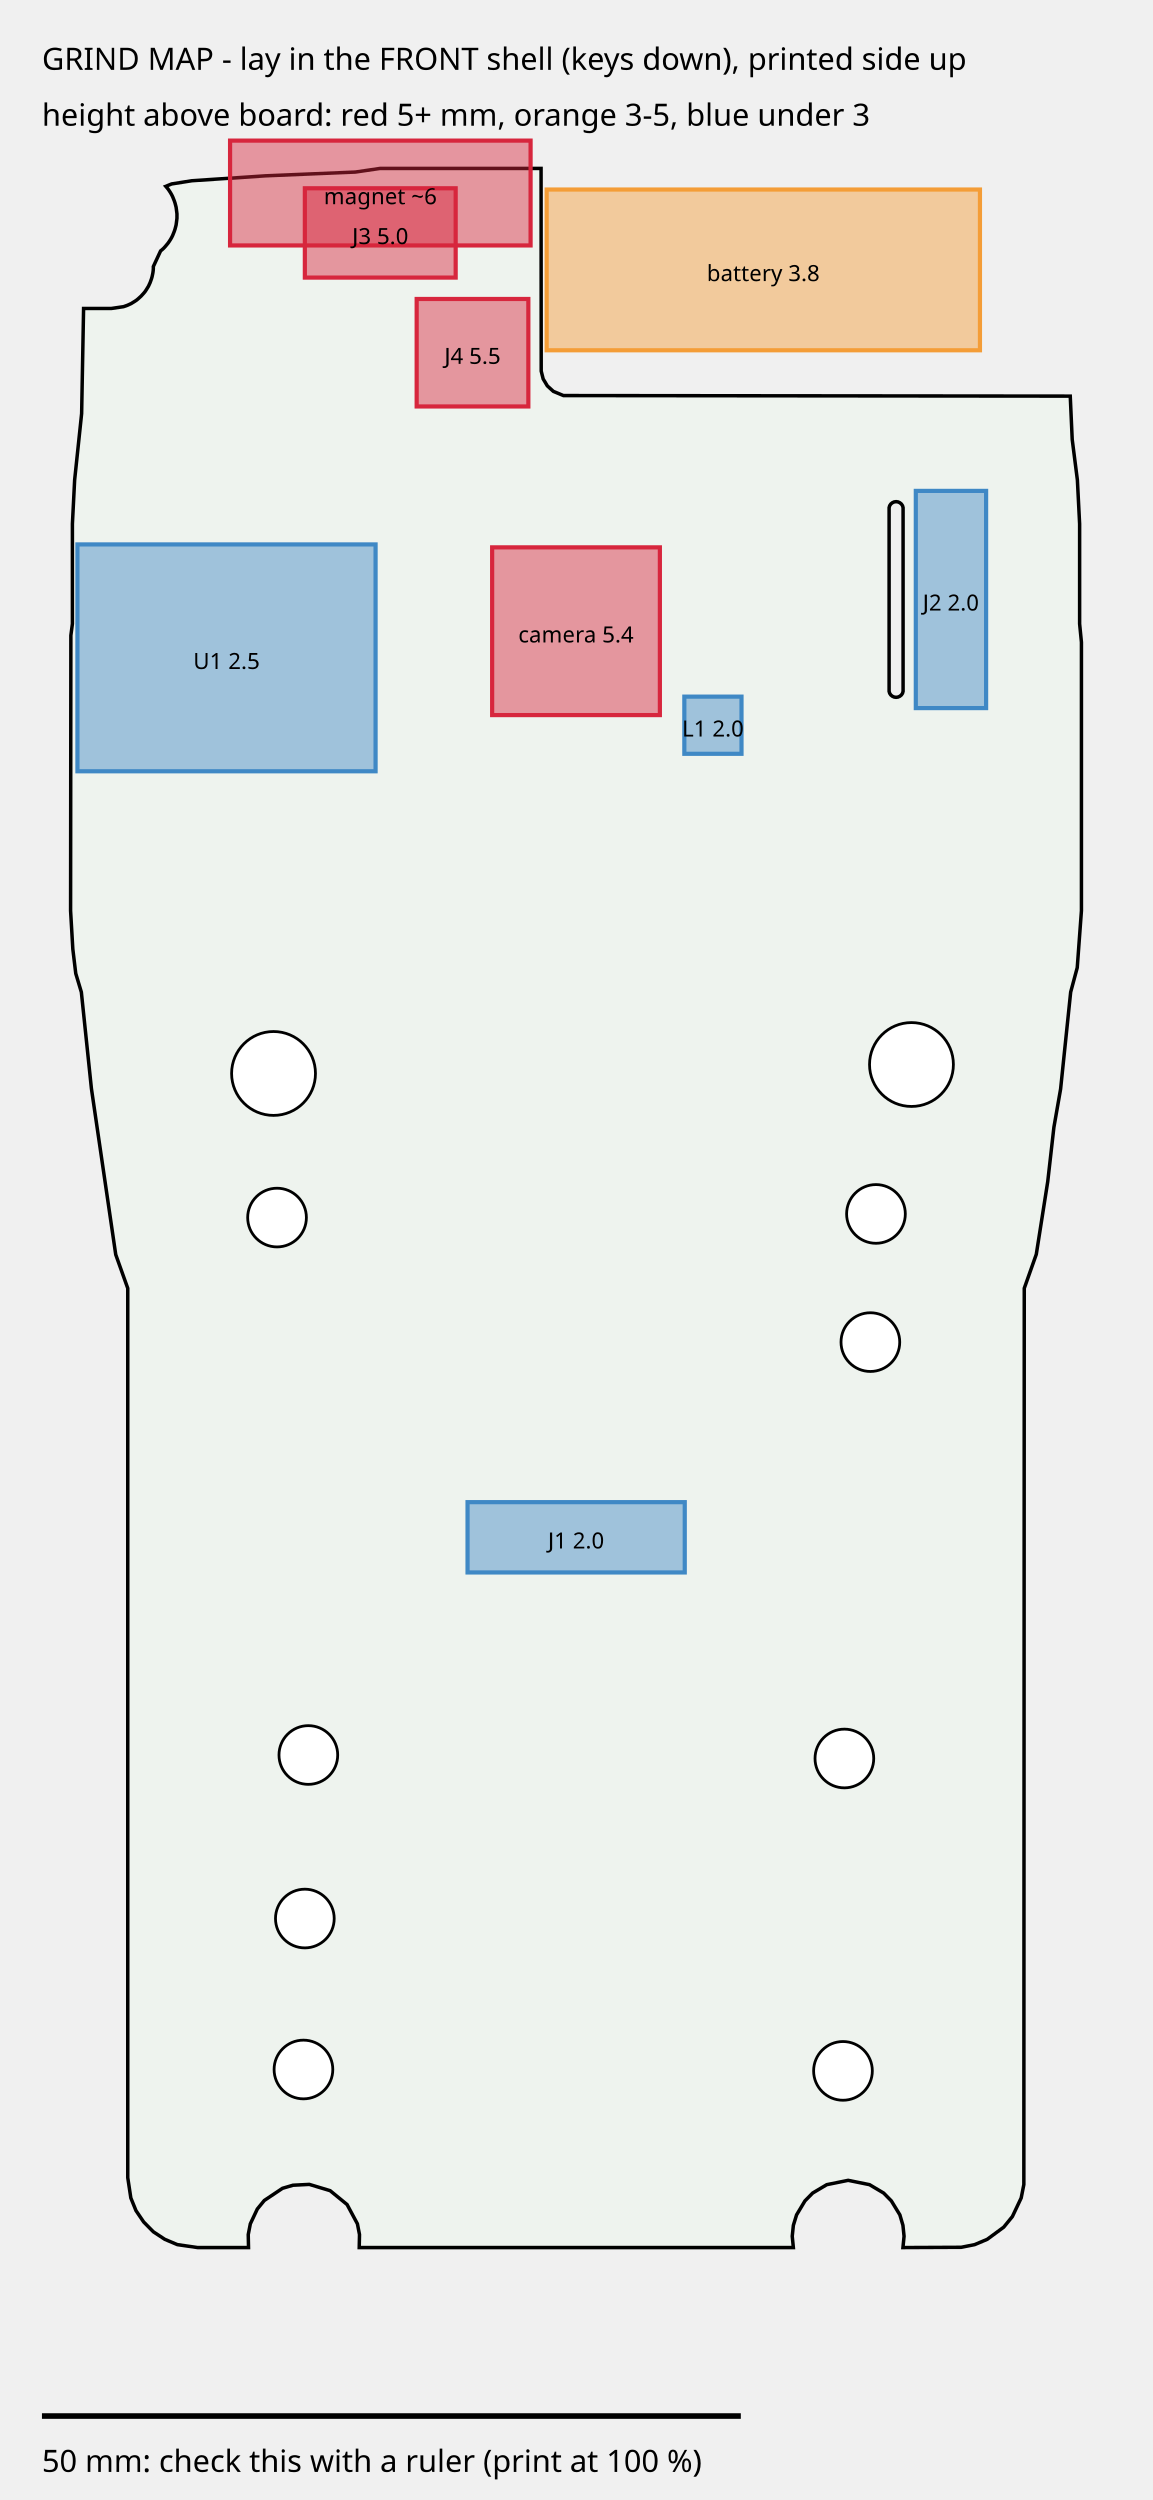
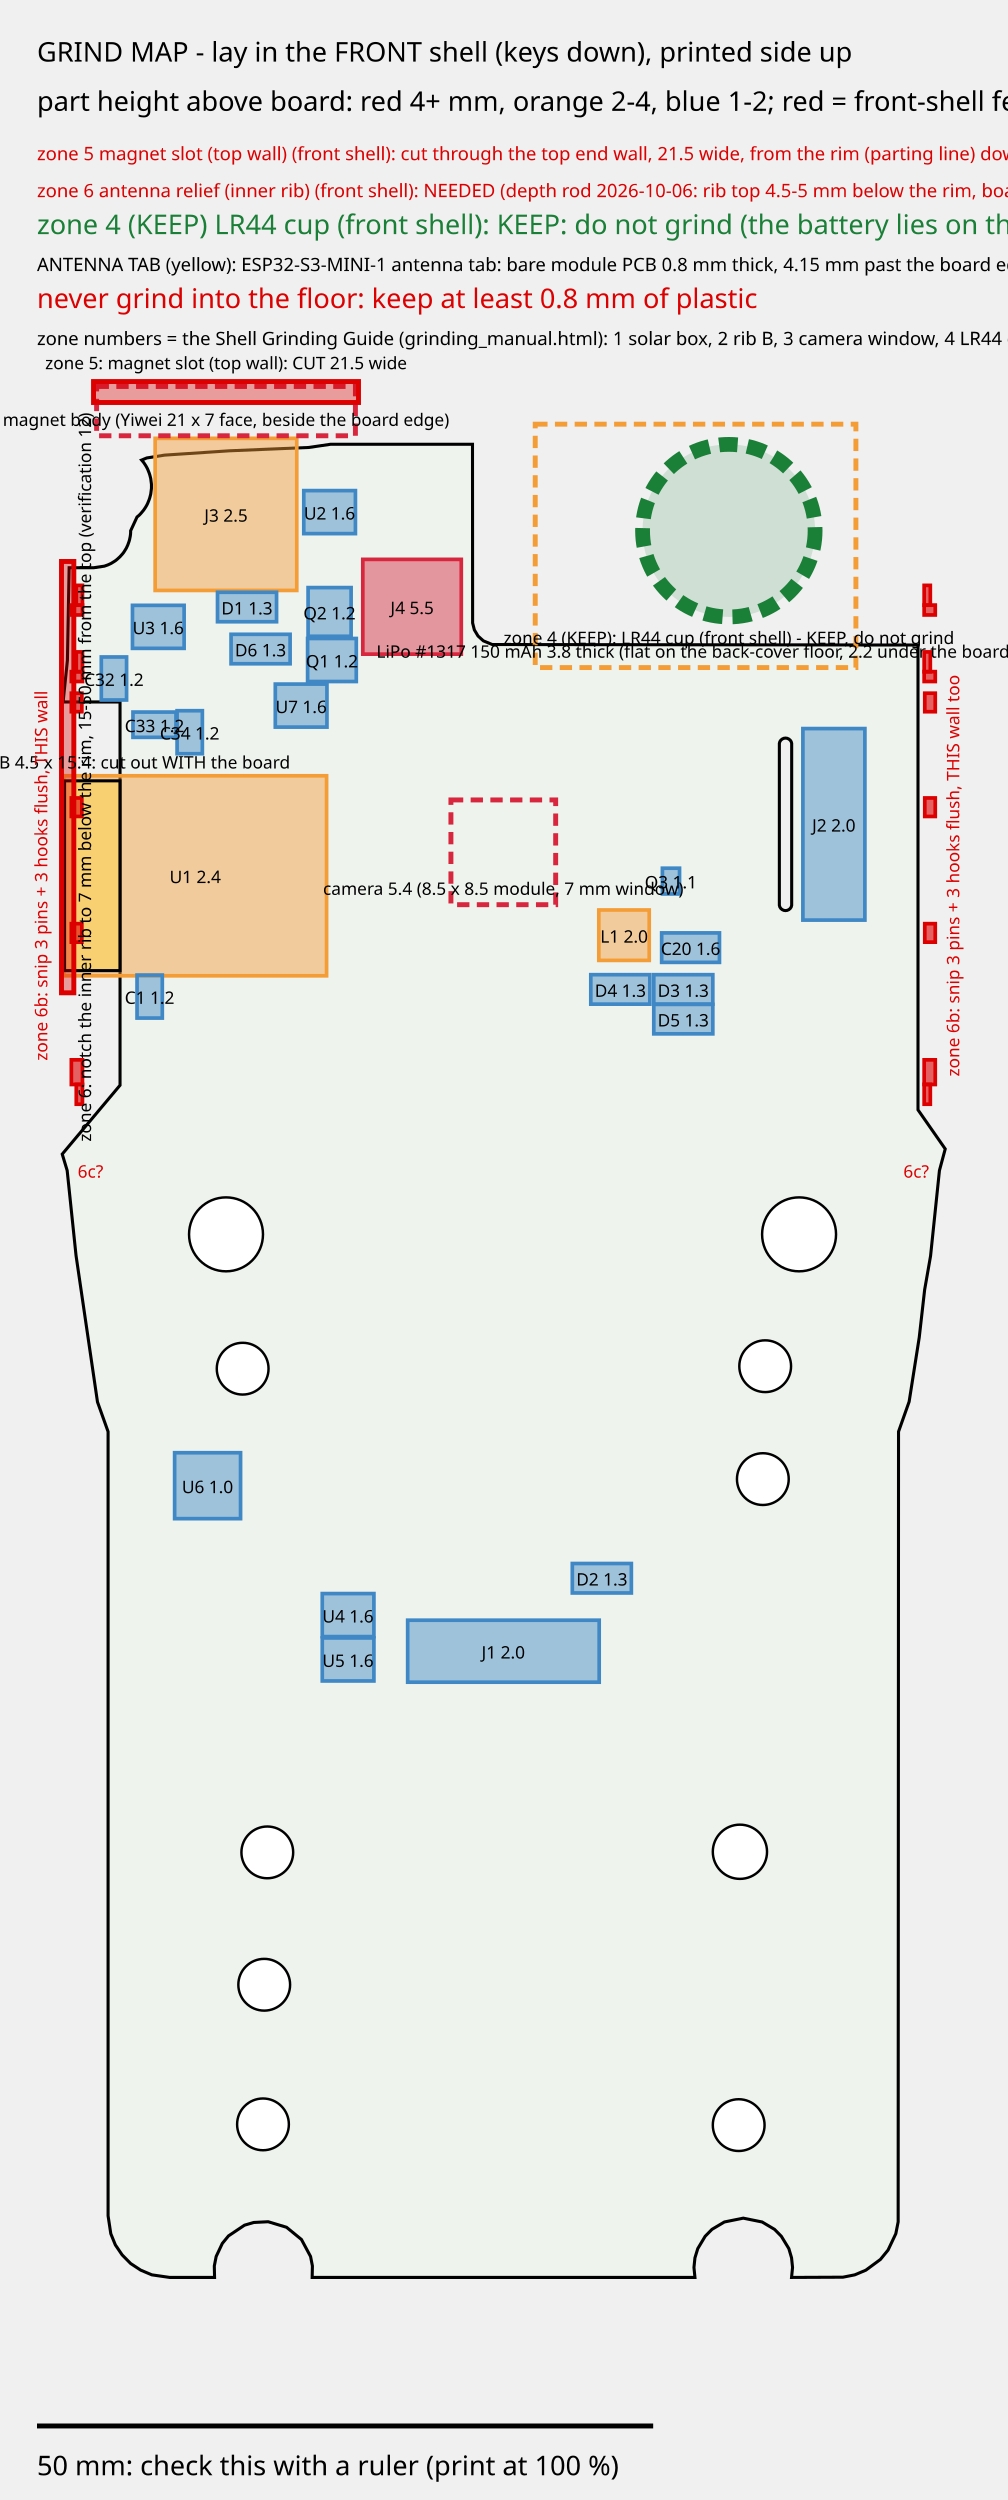
- <svg xmlns="http://www.w3.org/2000/svg" width="82.42mm" height="178.86mm" viewBox="108.79 49.94 82.42 178.86">
-   <style>.t{font:1.6px sans-serif;text-anchor:middle}.s{font:2.2px sans-serif}</style>
+ <svg xmlns="http://www.w3.org/2000/svg" width="81.75mm" height="202.86mm" viewBox="109.16 25.94 81.75 202.86">
+   <style>.t{font:1.4px sans-serif;text-anchor:middle}.s{font:2.2px sans-serif}</style>
  <g>
-     <path d="M147.51,76.49 L147.65,77.05 L147.95,77.55 L148.38,77.94 L149.10,78.24 L185.36,78.28 L185.50,81.38 L185.87,84.28 L186.03,87.42 L186.03,94.57 L186.16,95.89 L186.16,115.10 L185.86,119.17 L185.39,120.92 L184.67,127.85 L184.19,130.59 L183.75,134.47 L182.93,139.68 L182.07,142.11 L182.04,206.23 L181.85,207.19 L181.22,208.52 L180.60,209.28 L179.42,210.15 L178.52,210.53 L177.56,210.72 L173.39,210.74 L173.47,209.93 L173.39,209.15 L173.17,208.40 L172.56,207.40 L172.01,206.84 L171.00,206.24 L169.47,205.93 L167.94,206.24 L166.93,206.84 L166.38,207.40 L165.78,208.40 L165.55,209.15 L165.47,209.93 L165.55,210.74 L134.49,210.74 L134.51,209.81 L134.36,209.04 L133.62,207.66 L132.41,206.67 L130.92,206.22 L129.75,206.28 L129.00,206.50 L127.70,207.37 L127.20,207.98 L126.70,209.04 L126.55,209.81 L126.57,210.74 L122.93,210.74 L121.48,210.53 L120.58,210.15 L119.76,209.61 L119.07,208.91 L118.52,208.10 L118.15,207.19 L117.93,205.74 L117.93,142.11 L117.07,139.70 L115.33,127.82 L114.61,120.92 L114.21,119.59 L114.00,117.84 L113.84,115.10 L113.86,95.40 L113.97,94.57 L113.97,87.42 L114.13,84.28 L114.63,79.53 L114.77,72.01 L116.75,72.01 L117.63,71.88 L117.77,71.83 L117.91,71.78 L118.04,71.72 L118.17,71.66 L118.30,71.58 L118.43,71.50 L118.55,71.42 L118.66,71.33 L118.77,71.23 L118.88,71.13 L118.98,71.02 L119.08,70.91 L119.17,70.80 L119.25,70.68 L119.33,70.55 L119.41,70.42 L119.47,70.29 L119.53,70.16 L119.58,70.02 L119.63,69.88 L119.67,69.74 L119.70,69.60 L119.73,69.45 L119.75,69.30 L119.76,69.16 L119.76,69.01 L120.28,67.89 L120.38,67.81 L120.50,67.70 L120.61,67.58 L120.71,67.46 L120.81,67.34 L120.90,67.21 L120.99,67.07 L121.07,66.93 L121.14,66.79 L121.20,66.64 L121.26,66.49 L121.31,66.34 L121.35,66.19 L121.39,66.03 L121.41,65.88 L121.43,65.72 L121.45,65.56 L121.45,65.40 L121.45,65.24 L121.43,65.08 L121.41,64.92 L121.39,64.77 L121.35,64.61 L121.31,64.46 L121.26,64.31 L121.20,64.16 L121.14,64.01 L121.07,63.87 L120.99,63.73 L120.90,63.59 L120.81,63.46 L120.71,63.34 L120.65,63.27 L121.07,63.10 L122.52,62.87 L127.77,62.52 L134.21,62.25 L135.98,61.99 L147.50,61.99 Z M172.76,85.85 L172.63,85.91 L172.52,86.00 L172.44,86.12 L172.40,86.26 L172.40,86.33 L172.40,99.33 L172.40,99.40 L172.44,99.54 L172.52,99.66 L172.63,99.75 L172.76,99.81 L172.90,99.83 L173.04,99.81 L173.17,99.75 L173.28,99.66 L173.36,99.54 L173.40,99.40 L173.40,99.33 L173.40,86.33 L173.40,86.26 L173.36,86.12 L173.28,86.00 L173.17,85.91 L173.04,85.85 L172.90,85.83 Z" fill="#eef3ee" fill-rule="evenodd" stroke="#000" stroke-width="0.25" />
-     <circle cx="128.36" cy="126.74" r="3.00" fill="#fff" stroke="#000" stroke-width="0.2" />
-     <circle cx="130.85" cy="175.50" r="2.10" fill="#fff" stroke="#000" stroke-width="0.2" />
-     <circle cx="130.50" cy="198.00" r="2.10" fill="#fff" stroke="#000" stroke-width="0.2" />
-     <circle cx="169.10" cy="198.10" r="2.10" fill="#fff" stroke="#000" stroke-width="0.2" />
+     <path d="M147.51,76.49 L147.65,77.05 L147.95,77.55 L148.38,77.94 L149.10,78.24 L183.65,78.28 L183.65,116.00 L185.86,119.17 L185.39,120.92 L184.67,127.85 L184.19,130.59 L183.75,134.47 L182.93,139.68 L182.07,142.11 L182.04,206.23 L181.85,207.19 L181.22,208.52 L180.60,209.28 L179.42,210.15 L178.52,210.53 L177.56,210.72 L173.39,210.74 L173.47,209.93 L173.39,209.15 L173.17,208.40 L172.56,207.40 L172.01,206.84 L171.00,206.24 L169.47,205.93 L167.94,206.24 L166.93,206.84 L166.38,207.40 L165.78,208.40 L165.55,209.15 L165.47,209.93 L165.55,210.74 L134.49,210.74 L134.51,209.81 L134.36,209.04 L133.62,207.66 L132.41,206.67 L130.92,206.22 L129.75,206.28 L129.00,206.50 L127.70,207.37 L127.20,207.98 L126.70,209.04 L126.55,209.81 L126.57,210.74 L122.93,210.74 L121.48,210.53 L120.58,210.15 L119.76,209.61 L119.07,208.91 L118.52,208.10 L118.15,207.19 L117.93,205.74 L117.93,142.11 L117.07,139.70 L115.33,127.82 L114.61,120.92 L114.21,119.59 L118.90,114.00 L118.90,82.90 L114.28,82.90 L114.63,79.53 L114.77,72.01 L116.75,72.01 L117.63,71.88 L117.77,71.83 L117.91,71.78 L118.04,71.72 L118.17,71.66 L118.30,71.58 L118.43,71.50 L118.55,71.42 L118.66,71.33 L118.77,71.23 L118.88,71.13 L118.98,71.02 L119.08,70.91 L119.17,70.80 L119.25,70.68 L119.33,70.55 L119.41,70.42 L119.47,70.29 L119.53,70.16 L119.58,70.02 L119.63,69.88 L119.67,69.74 L119.70,69.60 L119.73,69.45 L119.75,69.30 L119.76,69.16 L119.76,69.01 L120.28,67.89 L120.38,67.81 L120.50,67.70 L120.61,67.58 L120.71,67.46 L120.81,67.34 L120.90,67.21 L120.99,67.07 L121.07,66.93 L121.14,66.79 L121.20,66.64 L121.26,66.49 L121.31,66.34 L121.35,66.19 L121.39,66.03 L121.41,65.88 L121.43,65.72 L121.45,65.56 L121.45,65.40 L121.45,65.24 L121.43,65.08 L121.41,64.92 L121.39,64.77 L121.35,64.61 L121.31,64.46 L121.26,64.31 L121.20,64.16 L121.14,64.01 L121.07,63.87 L120.99,63.73 L120.90,63.59 L120.81,63.46 L120.71,63.34 L120.65,63.27 L121.07,63.10 L122.52,62.87 L127.77,62.52 L134.21,62.25 L135.98,61.99 L147.50,61.99 Z M172.76,85.85 L172.63,85.91 L172.52,86.00 L172.44,86.12 L172.40,86.26 L172.40,86.33 L172.40,99.33 L172.40,99.40 L172.44,99.54 L172.52,99.66 L172.63,99.75 L172.76,99.81 L172.90,99.83 L173.04,99.81 L173.17,99.75 L173.28,99.66 L173.36,99.54 L173.40,99.40 L173.40,99.33 L173.40,86.33 L173.40,86.26 L173.36,86.12 L173.28,86.00 L173.17,85.91 L173.04,85.85 L172.90,85.83 Z" fill="#eef3ee" fill-rule="evenodd" stroke="#000" stroke-width="0.25" />
+     <circle cx="127.50" cy="126.10" r="3.00" fill="#fff" stroke="#000" stroke-width="0.2" />
+     <circle cx="130.85" cy="176.25" r="2.10" fill="#fff" stroke="#000" stroke-width="0.2" />
+     <circle cx="169.10" cy="198.38" r="2.10" fill="#fff" stroke="#000" stroke-width="0.2" />
+     <circle cx="130.50" cy="198.32" r="2.10" fill="#fff" stroke="#000" stroke-width="0.2" />
    <circle cx="174.00" cy="126.10" r="3.00" fill="#fff" stroke="#000" stroke-width="0.2" />
    <circle cx="171.06" cy="145.96" r="2.10" fill="#fff" stroke="#000" stroke-width="0.2" />
-     <circle cx="130.60" cy="187.20" r="2.10" fill="#fff" stroke="#000" stroke-width="0.2" />
-     <circle cx="128.61" cy="137.05" r="2.10" fill="#fff" stroke="#000" stroke-width="0.2" />
-     <circle cx="169.20" cy="175.75" r="2.10" fill="#fff" stroke="#000" stroke-width="0.2" />
-     <circle cx="171.46" cy="136.79" r="2.10" fill="#fff" stroke="#000" stroke-width="0.2" />
-     <rect x="144.00" y="89.10" width="12.00" height="12.00" fill="#d7263d" fill-opacity=".45" stroke="#d7263d" stroke-width="0.3" />
-     <rect x="147.90" y="63.50" width="31.00" height="11.50" fill="#f49d37" fill-opacity=".45" stroke="#f49d37" stroke-width="0.3" />
-     <rect x="125.25" y="60.00" width="21.50" height="7.50" fill="#d7263d" fill-opacity=".45" stroke="#d7263d" stroke-width="0.3" />
+     <circle cx="130.60" cy="186.99" r="2.10" fill="#fff" stroke="#000" stroke-width="0.2" />
+     <circle cx="128.85" cy="137.00" r="2.10" fill="#fff" stroke="#000" stroke-width="0.2" />
+     <circle cx="169.20" cy="176.20" r="2.20" fill="#fff" stroke="#000" stroke-width="0.2" />
+     <circle cx="171.25" cy="136.80" r="2.10" fill="#fff" stroke="#000" stroke-width="0.2" />
+     <rect x="162.85" y="101.64" width="4.69" height="2.39" fill="#3f88c5" fill-opacity=".45" stroke="#3f88c5" stroke-width="0.3" />
+     <rect x="131.50" y="81.45" width="4.19" height="3.49" fill="#3f88c5" fill-opacity=".45" stroke="#3f88c5" stroke-width="0.3" />
    <rect x="174.31" y="85.06" width="5.03" height="15.54" fill="#3f88c5" fill-opacity=".45" stroke="#3f88c5" stroke-width="0.3" />
+     <rect x="117.38" y="79.25" width="2.05" height="3.49" fill="#3f88c5" fill-opacity=".45" stroke="#3f88c5" stroke-width="0.3" />
+     <rect x="121.75" y="61.51" width="11.49" height="12.34" fill="#f49d37" fill-opacity=".45" stroke="#f49d37" stroke-width="0.3" />
    <rect x="138.60" y="71.33" width="7.99" height="7.69" fill="#d7263d" fill-opacity=".45" stroke="#d7263d" stroke-width="0.3" />
+     <rect x="119.95" y="83.72" width="3.49" height="2.05" fill="#3f88c5" fill-opacity=".45" stroke="#3f88c5" stroke-width="0.3" />
+     <rect x="123.53" y="83.61" width="2.05" height="3.49" fill="#3f88c5" fill-opacity=".45" stroke="#3f88c5" stroke-width="0.3" />
+     <rect x="157.10" y="105.03" width="4.79" height="2.39" fill="#3f88c5" fill-opacity=".45" stroke="#3f88c5" stroke-width="0.3" />
+     <rect x="126.81" y="74.00" width="4.79" height="2.39" fill="#3f88c5" fill-opacity=".45" stroke="#3f88c5" stroke-width="0.3" />
+     <rect x="162.21" y="105.03" width="4.79" height="2.39" fill="#3f88c5" fill-opacity=".45" stroke="#3f88c5" stroke-width="0.3" />
    <rect x="142.24" y="157.41" width="15.54" height="5.03" fill="#3f88c5" fill-opacity=".45" stroke="#3f88c5" stroke-width="0.3" />
-     <rect x="157.75" y="99.78" width="4.09" height="4.09" fill="#3f88c5" fill-opacity=".45" stroke="#3f88c5" stroke-width="0.3" />
-     <rect x="130.60" y="63.41" width="10.79" height="6.39" fill="#d7263d" fill-opacity=".45" stroke="#d7263d" stroke-width="0.3" />
-     <rect x="114.33" y="88.89" width="21.33" height="16.23" fill="#3f88c5" fill-opacity=".45" stroke="#3f88c5" stroke-width="0.3" />
+     <rect x="119.91" y="75.06" width="4.19" height="3.49" fill="#3f88c5" fill-opacity=".45" stroke="#3f88c5" stroke-width="0.3" />
+     <rect x="157.75" y="99.78" width="4.09" height="4.09" fill="#f49d37" fill-opacity=".45" stroke="#f49d37" stroke-width="0.3" />
+     <rect x="135.31" y="158.85" width="4.19" height="3.49" fill="#3f88c5" fill-opacity=".45" stroke="#3f88c5" stroke-width="0.3" />
+     <rect x="133.81" y="65.75" width="4.19" height="3.49" fill="#3f88c5" fill-opacity=".45" stroke="#3f88c5" stroke-width="0.3" />
+     <rect x="162.21" y="107.44" width="4.79" height="2.39" fill="#3f88c5" fill-opacity=".45" stroke="#3f88c5" stroke-width="0.3" />
+     <rect x="127.91" y="77.41" width="4.79" height="2.39" fill="#3f88c5" fill-opacity=".45" stroke="#3f88c5" stroke-width="0.3" />
+     <rect x="162.91" y="96.39" width="1.39" height="2.09" fill="#3f88c5" fill-opacity=".45" stroke="#3f88c5" stroke-width="0.3" />
+     <rect x="135.31" y="155.25" width="4.19" height="3.49" fill="#3f88c5" fill-opacity=".45" stroke="#3f88c5" stroke-width="0.3" />
+     <rect x="114.33" y="88.89" width="21.33" height="16.23" fill="#f49d37" fill-opacity=".45" stroke="#f49d37" stroke-width="0.3" />
+     <rect x="120.28" y="105.06" width="2.05" height="3.49" fill="#3f88c5" fill-opacity=".45" stroke="#3f88c5" stroke-width="0.3" />
+     <rect x="155.60" y="152.81" width="4.79" height="2.39" fill="#3f88c5" fill-opacity=".45" stroke="#3f88c5" stroke-width="0.3" />
+     <rect x="134.16" y="73.62" width="3.49" height="3.95" fill="#3f88c5" fill-opacity=".45" stroke="#3f88c5" stroke-width="0.3" />
+     <rect x="134.12" y="77.75" width="3.95" height="3.49" fill="#3f88c5" fill-opacity=".45" stroke="#3f88c5" stroke-width="0.3" />
+     <rect x="123.33" y="143.82" width="5.35" height="5.35" fill="#3f88c5" fill-opacity=".45" stroke="#3f88c5" stroke-width="0.3" />
+     <rect x="145.75" y="90.85" width="8.50" height="8.50" fill="none" stroke="#d7263d" stroke-width="0.4" stroke-dasharray="1 0.6" />
+     <rect x="152.59" y="60.36" width="26.02" height="19.75" fill="none" stroke="#f49d37" stroke-width="0.4" stroke-dasharray="1 0.6" />
+     <rect x="117.00" y="57.30" width="21.00" height="4.00" fill="none" stroke="#d7263d" stroke-width="0.4" stroke-dasharray="1 0.6" />
+     <rect x="114.4" y="89.3" width="4.50" height="15.40" fill="#ffd54f" fill-opacity=".55" stroke="#000" stroke-width="0.25" />
+     <circle cx="168.30" cy="69.00" r="7.00" fill="#1a7f37" fill-opacity=".15" stroke="#1a7f37" stroke-width="1.2" stroke-dasharray="1.5 0.8" />
+     <rect x="116.75" y="56.9" width="21.5" height="1.7" fill="#d00" fill-opacity=".35" stroke="#d00" stroke-width="0.4" />
+     <rect x="114.15" y="71.5" width="1.0" height="35.0" fill="#d00" fill-opacity=".35" stroke="#d00" stroke-width="0.4" />
+     <rect x="114.95" y="100.89" width="0.85" height="1.50" fill="#d00" fill-opacity=".6" stroke="#d00" stroke-width="0.3" />
+     <rect x="114.95" y="90.69" width="0.85" height="1.50" fill="#d00" fill-opacity=".6" stroke="#d00" stroke-width="0.3" />
+     <rect x="114.95" y="82.19" width="0.85" height="1.50" fill="#d00" fill-opacity=".6" stroke="#d00" stroke-width="0.3" />
+     <rect x="114.95" y="111.94" width="0.90" height="2.00" fill="#d00" fill-opacity=".6" stroke="#d00" stroke-width="0.3" />
+     <rect x="184.20" y="100.89" width="0.85" height="1.50" fill="#d00" fill-opacity=".6" stroke="#d00" stroke-width="0.3" />
+     <rect x="184.20" y="90.69" width="0.85" height="1.50" fill="#d00" fill-opacity=".6" stroke="#d00" stroke-width="0.3" />
+     <rect x="184.20" y="82.19" width="0.85" height="1.50" fill="#d00" fill-opacity=".6" stroke="#d00" stroke-width="0.3" />
+     <rect x="184.15" y="111.94" width="0.90" height="2.00" fill="#d00" fill-opacity=".6" stroke="#d00" stroke-width="0.3" />
+     <rect x="114.95" y="75.04" width="0.90" height="0.80" fill="#d00" fill-opacity=".6" stroke="#d00" stroke-width="0.3" />
+     <rect x="115.35" y="73.44" width="0.50" height="1.61" fill="#d00" fill-opacity=".6" stroke="#d00" stroke-width="0.3" />
+     <rect x="114.95" y="80.44" width="0.90" height="0.80" fill="#d00" fill-opacity=".6" stroke="#d00" stroke-width="0.3" />
+     <rect x="115.35" y="78.84" width="0.50" height="1.61" fill="#d00" fill-opacity=".6" stroke="#d00" stroke-width="0.3" />
+     <rect x="115.35" y="113.93" width="0.50" height="1.61" fill="#d00" fill-opacity=".6" stroke="#d00" stroke-width="0.3" />
+     <rect x="184.15" y="75.04" width="0.90" height="0.80" fill="#d00" fill-opacity=".6" stroke="#d00" stroke-width="0.3" />
+     <rect x="184.15" y="73.44" width="0.50" height="1.61" fill="#d00" fill-opacity=".6" stroke="#d00" stroke-width="0.3" />
+     <rect x="184.15" y="80.44" width="0.90" height="0.80" fill="#d00" fill-opacity=".6" stroke="#d00" stroke-width="0.3" />
+     <rect x="184.15" y="78.84" width="0.50" height="1.61" fill="#d00" fill-opacity=".6" stroke="#d00" stroke-width="0.3" />
+     <rect x="184.15" y="113.93" width="0.50" height="1.61" fill="#d00" fill-opacity=".6" stroke="#d00" stroke-width="0.3" />
  </g>
-   <text class="t" x="150.00" y="95.90">camera 5.4</text>
-   <text class="t" x="163.40" y="70.05">battery 3.8</text>
-   <text class="t" x="136.00" y="64.55">magnet ~6</text>
-   <text class="t" x="176.82" y="93.62">J2 2.0</text>
-   <text class="t" x="142.60" y="75.97">J4 5.5</text>
-   <text class="t" x="150.01" y="160.72">J1 2.0</text>
-   <text class="t" x="159.80" y="102.63">L1 2.0</text>
-   <text class="t" x="136.00" y="67.40">J3 5.0</text>
-   <text class="t" x="125.00" y="97.80">U1 2.5</text>
-   <text class="s" x="111.791" y="54.937" style="text-anchor:start">GRIND MAP - lay in the FRONT shell (keys down), printed side up</text>
-   <text class="s" x="111.791" y="58.937" style="text-anchor:start">height above board: red 5+ mm, orange 3-5, blue under 3</text>
+   <text class="t" x="165.20" y="103.43">C20 1.6</text>
+   <text class="t" x="133.60" y="83.80">U7 1.6</text>
+   <text class="t" x="176.82" y="93.42">J2 2.0</text>
+   <text class="t" x="118.40" y="81.60">C32 1.2</text>
+   <text class="t" x="127.50" y="68.27">J3 2.5</text>
+   <text class="t" x="142.60" y="75.77">J4 5.5</text>
+   <text class="t" x="121.70" y="85.35">C33 1.2</text>
+   <text class="t" x="124.55" y="85.95">C34 1.2</text>
+   <text class="t" x="159.50" y="106.83">D4 1.3</text>
+   <text class="t" x="129.20" y="75.80">D1 1.3</text>
+   <text class="t" x="164.60" y="106.83">D3 1.3</text>
+   <text class="t" x="150.00" y="160.52">J1 2.0</text>
+   <text class="t" x="122.00" y="77.40">U3 1.6</text>
+   <text class="t" x="159.80" y="102.43">L1 2.0</text>
+   <text class="t" x="137.40" y="161.20">U5 1.6</text>
+   <text class="t" x="135.90" y="68.10">U2 1.6</text>
+   <text class="t" x="164.60" y="109.23">D5 1.3</text>
+   <text class="t" x="130.30" y="79.20">D6 1.3</text>
+   <text class="t" x="163.60" y="98.03">Q3 1.1</text>
+   <text class="t" x="137.40" y="157.60">U4 1.6</text>
+   <text class="t" x="125.00" y="97.60">U1 2.4</text>
+   <text class="t" x="121.30" y="107.40">C1 1.2</text>
+   <text class="t" x="158.00" y="154.60">D2 1.3</text>
+   <text class="t" x="135.90" y="76.20">Q2 1.2</text>
+   <text class="t" x="136.10" y="80.10">Q1 1.2</text>
+   <text class="t" x="126.00" y="147.10">U6 1.0</text>
+   <text class="t" x="150.00" y="98.55">camera 5.4 (8.5 x 8.5 module, 7 mm window)</text>
+   <text class="t" x="165.60" y="79.31">LiPo #1317 150 mAh 3.8 thick (flat on the back-cover floor, 2.2 under the board)</text>
+   <text class="t" x="127.50" y="60.50">magnet body (Yiwei 21 x 7 face, beside the board edge)</text>
+   <text class="t" x="116.65" y="88.30">ANTENNA TAB 4.5 x 15.4: cut out WITH the board</text>
+   <text class="t" x="168.30" y="78.20">zone 4 (KEEP): LR44 cup (front shell) - KEEP, do not grind</text>
+   <text class="t" x="127.50" y="55.90">zone 5: magnet slot (top wall): CUT 21.5 wide</text>
+   <text class="t" x="116.55" y="89.00" transform="rotate(-90 116.55,89.00)">zone 6: notch the inner rib to 7 mm below the rim, 15-50 mm from the top (verification 12)</text>
+   <text class="t" x="113.0" y="97.0" transform="rotate(-90 113.0,97.0)" style="fill:#d00">zone 6b: snip 3 pins + 3 hooks flush, THIS wall</text>
+   <text class="t" x="187.0" y="97.0" transform="rotate(-90 187.0,97.0)" style="fill:#d00">zone 6b: snip 3 pins + 3 hooks flush, THIS wall too</text>
+   <text class="t" x="116.5" y="121.5" style="fill:#d00">6c?</text>
+   <text class="t" x="183.5" y="121.5" style="fill:#d00">6c?</text>
+   <text class="s" x="112.162" y="30.937" style="text-anchor:start">GRIND MAP - lay in the FRONT shell (keys down), printed side up</text>
+   <text class="s" x="112.162" y="34.937" style="text-anchor:start">part height above board: red 4+ mm, orange 2-4, blue 1-2; red = front-shell feature to cut, green = keep, yellow = ESP32 antenna tab (cut out with the board)</text>
+   <text class="s" x="112.162" y="38.937" style="text-anchor:start;fill:#d00;font-size:1.5px">zone 5 magnet slot (top wall) (front shell): cut through the top end wall, 21.5 wide, from the rim (parting line) down to 7.95 mm below it (U-notch); the magnet face (21 x 7) sits 0.45-7.45 mm below the rim, flush with the outside</text>
+   <text class="s" x="112.162" y="41.937" style="text-anchor:start;fill:#d00;font-size:1.5px">zone 6 antenna relief (inner rib) (front shell): NEEDED (depth rod 2026-10-06: rib top 4.5-5 mm below the rim, board at 5.5-6.3): file the inner rib down to 7.0 mm below the rim for 35 mm (15 to 50 mm from the top outer edge), solar-window side. zone 6b (both walls, red blocks on the ribs): snip the 3 round pins and the 3 U-hooks flush with the rib (pins 5.1-6.1, hooks 5.5 below the rim = board height; J2 side 0-0.5 mm from the board edge, solar side 0.7-1.4 mm inside the board / antenna tab). zone 6c (only if the paper's wide corners ride up after 6b): file the lower 2-3 mm of the rib end on that side. See hardware/verification/12_rib_pin_recheck.md</text>
+   <text class="s" x="112.162" y="44.937" style="text-anchor:start;fill:#1a7f37;font-size:2.2px">zone 4 (KEEP) LR44 cup (front shell): KEEP: do not grind (the battery lies on the back-cover floor, 0.3 mm under the cup)</text>
+   <text class="s" x="112.162" y="47.937" style="text-anchor:start;fill:#000;font-size:1.5px">ANTENNA TAB (yellow): ESP32-S3-MINI-1 antenna tab: bare module PCB 0.8 mm thick, 4.15 mm past the board edge (body x 114.75-135.25, y 89.3-104.7). Paper dry fit: cut the tab out WITH the board.</text>
+   <text class="s" x="112.162" y="50.937" style="text-anchor:start;fill:#d00;font-size:2.2px">never grind into the floor: keep at least 0.8 mm of plastic</text>
+   <text class="s" x="112.162" y="53.937" style="text-anchor:start;fill:#000;font-size:1.5px">zone numbers = the Shell Grinding Guide (grinding_manual.html): 1 solar box, 2 rib B, 3 camera window, 4 LR44 cup (keep), 5 magnet notch (+5b lip), 6 antenna relief, 6b pins + hooks (both walls), 6c rib ends (only if needed)</text>
  <g>
-     <line x1="111.791" y1="222.793" x2="161.791" y2="222.793" stroke="#000" stroke-width="0.4" />
-     <text class="s" x="111.791" y="226.793" style="text-anchor:start">50 mm: check this with a ruler (print at 100 %)</text>
+     <line x1="112.162" y1="222.793" x2="162.162" y2="222.793" stroke="#000" stroke-width="0.4" />
+     <text class="s" x="112.162" y="226.793" style="text-anchor:start">50 mm: check this with a ruler (print at 100 %)</text>
  </g>
</svg>
